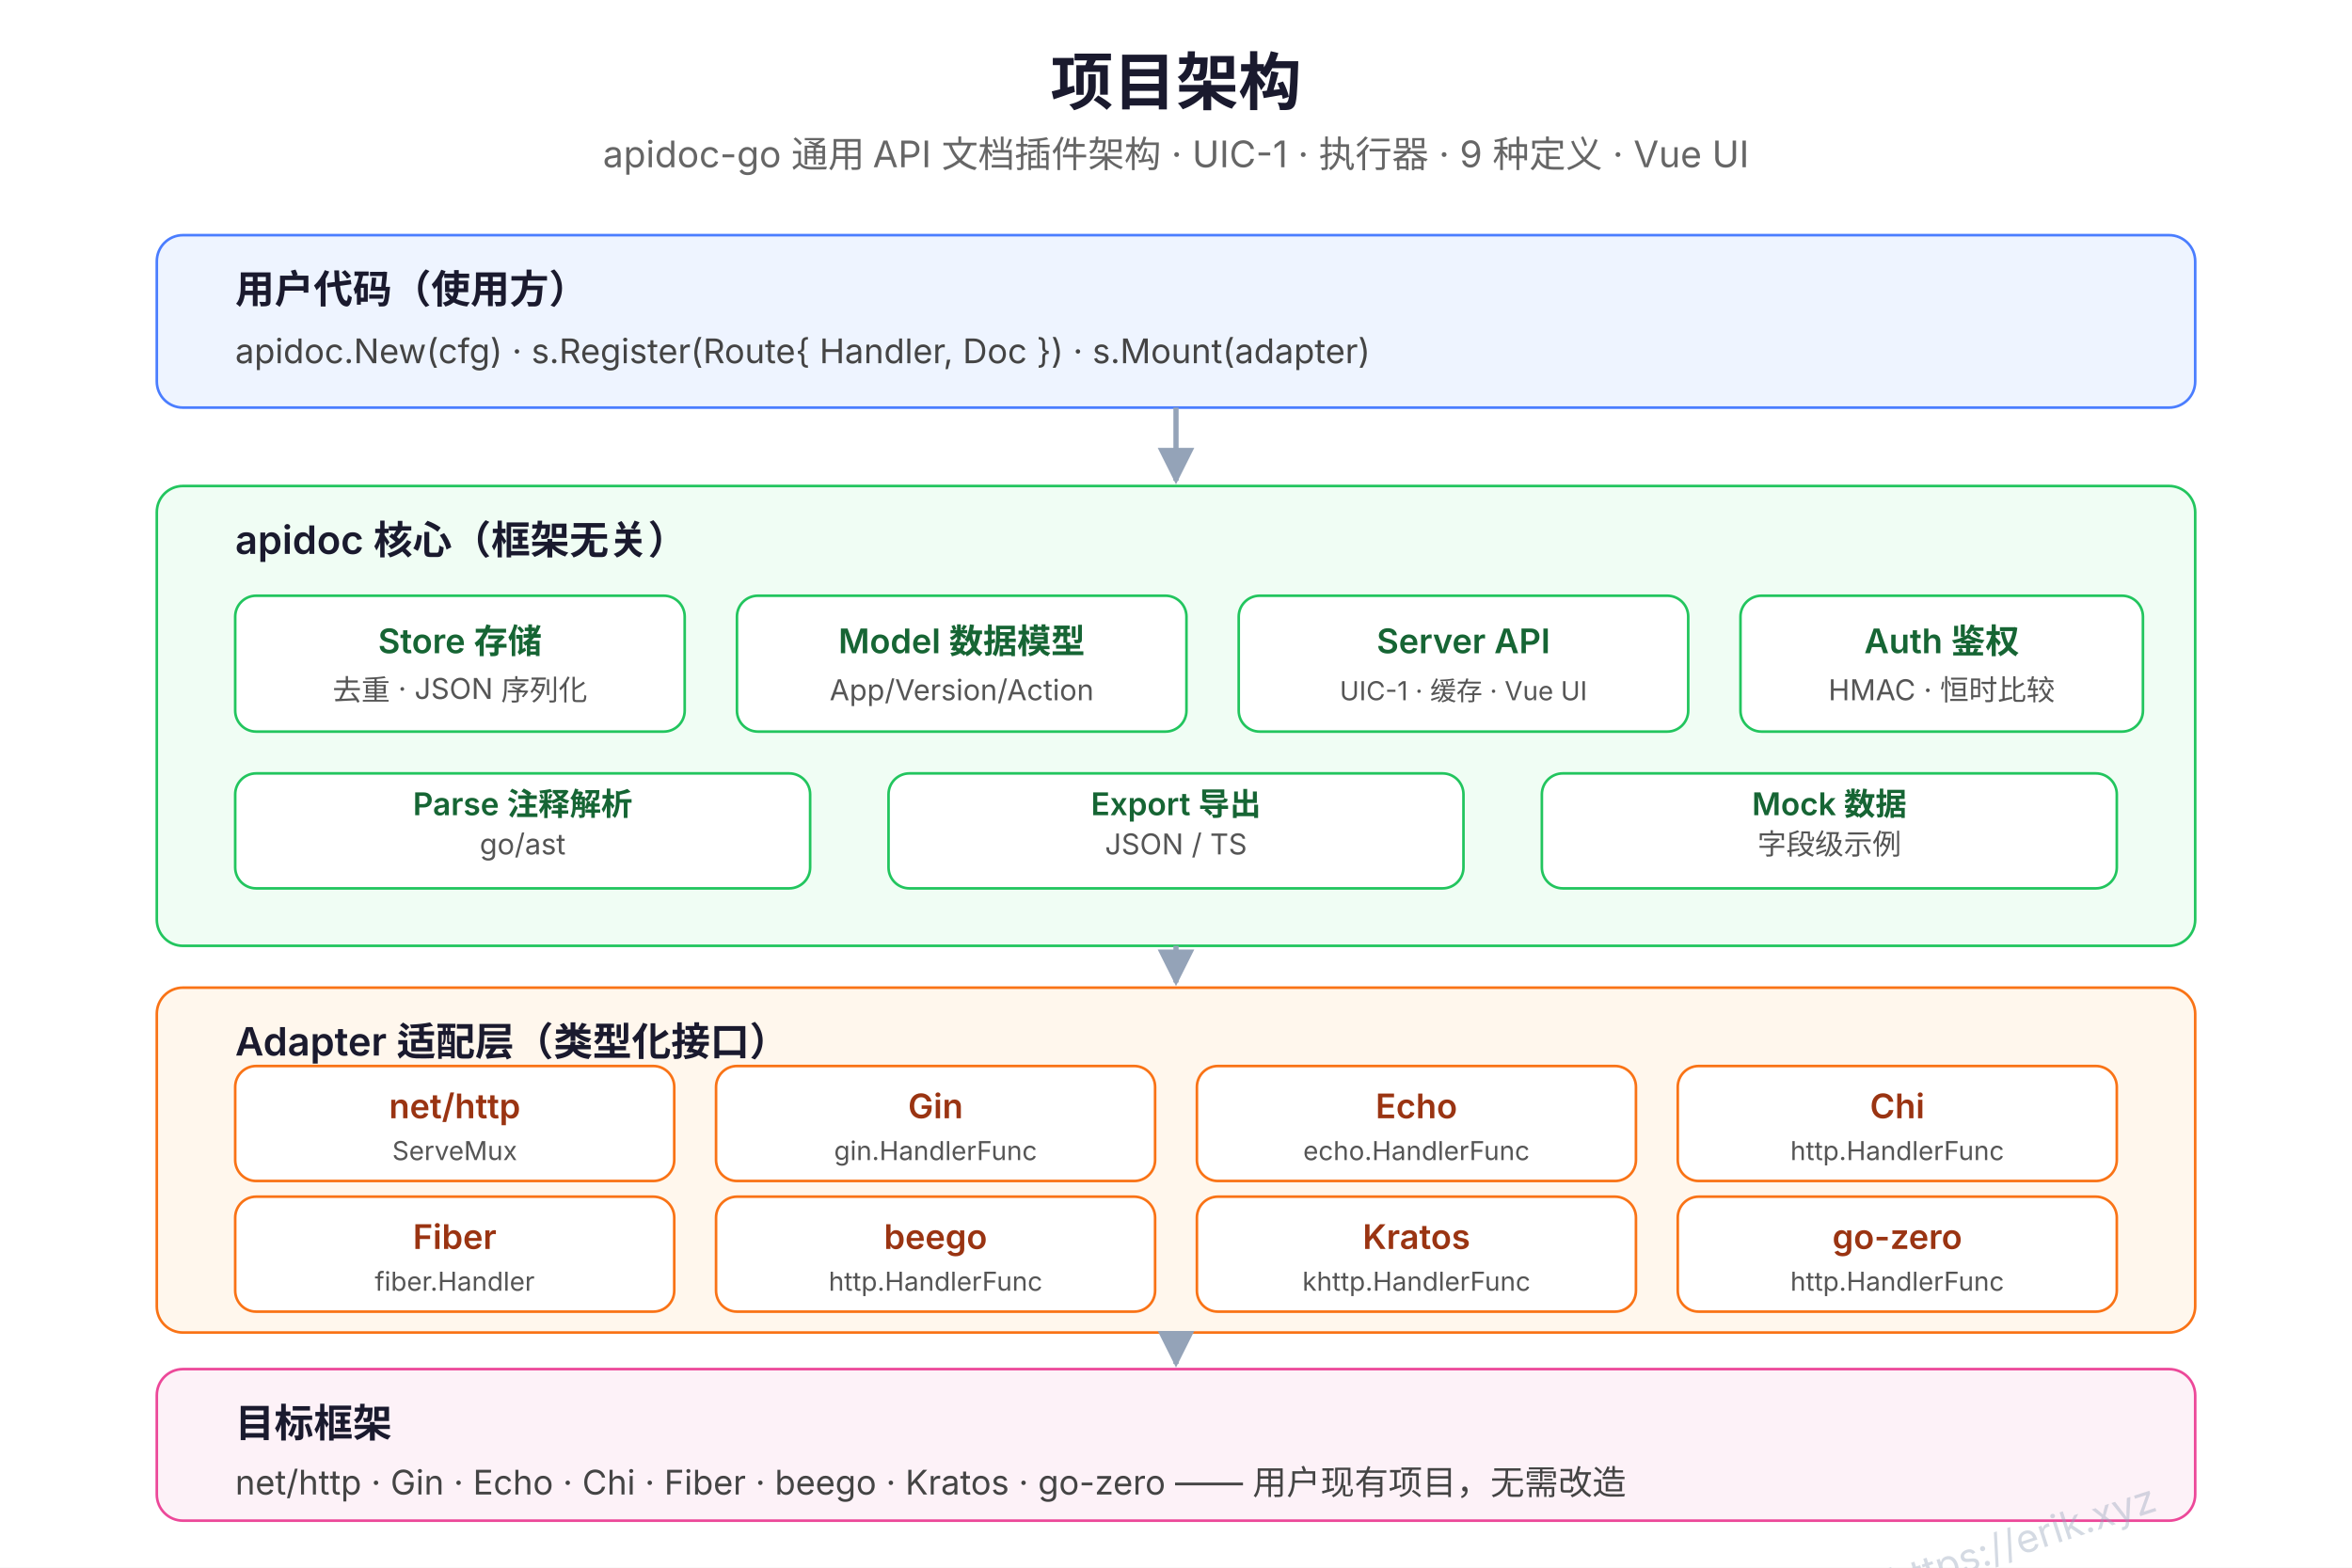
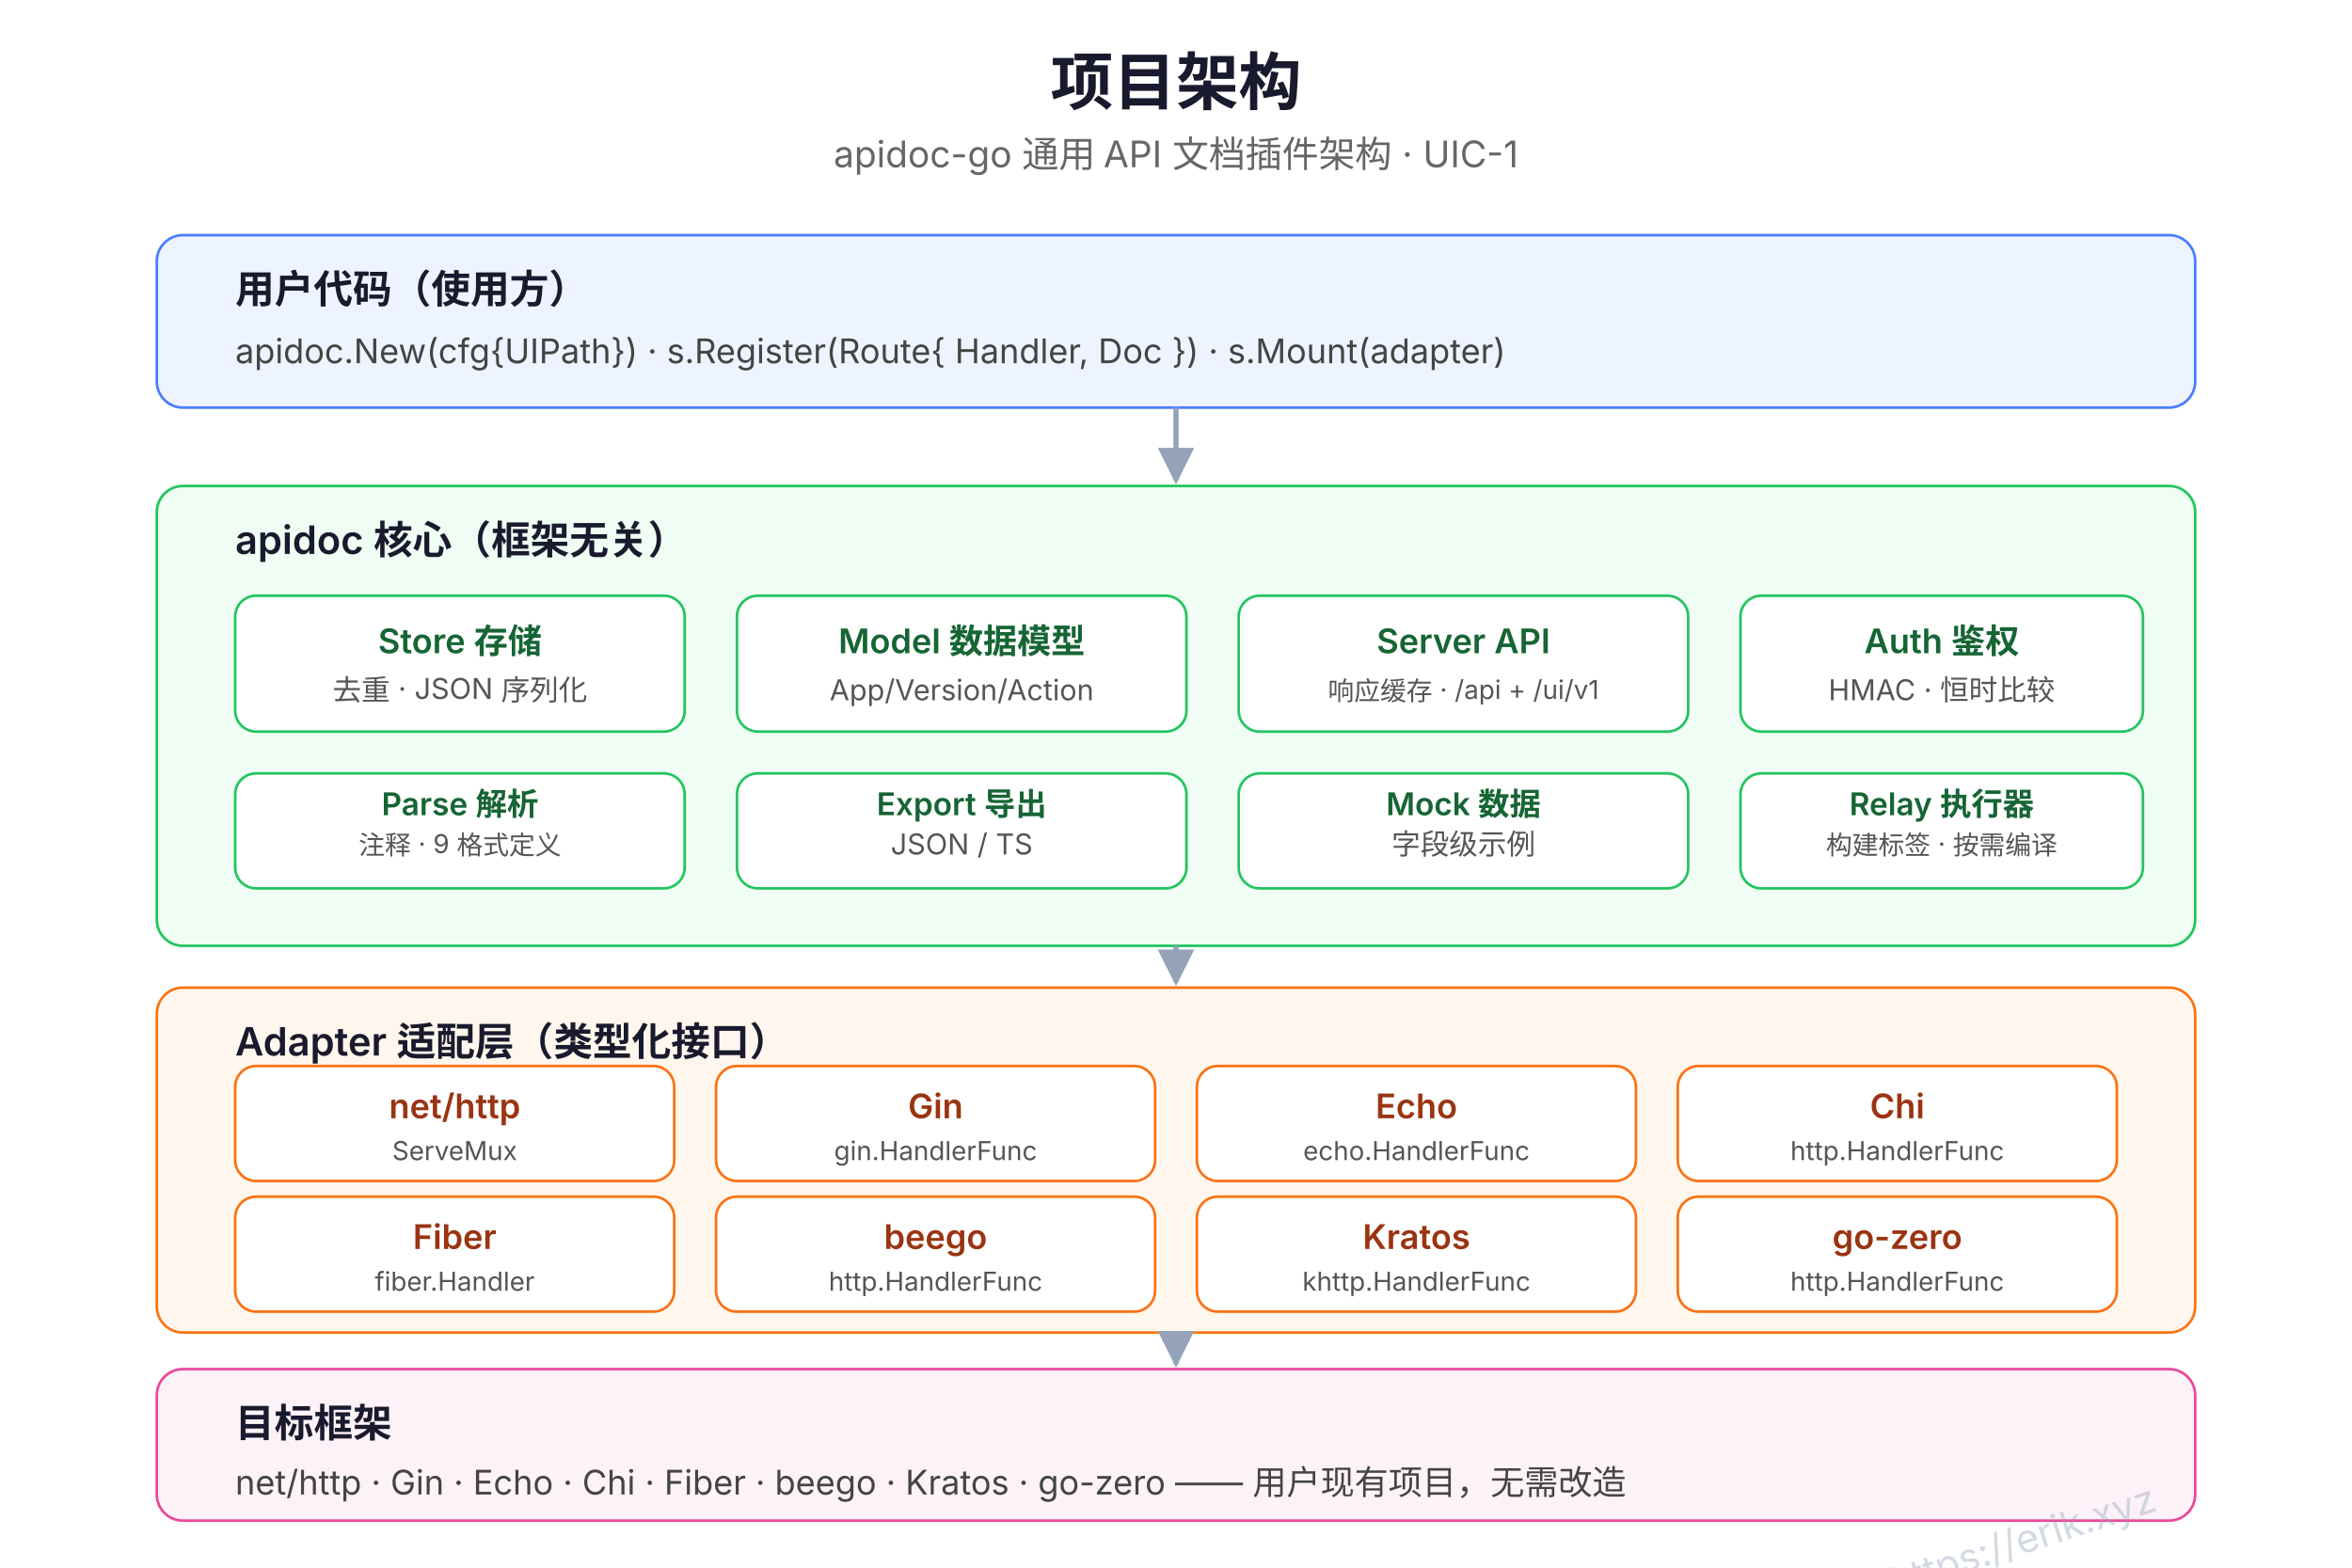
<svg xmlns="http://www.w3.org/2000/svg" viewBox="0 0 900 600" font-family="system-ui, -apple-system, 'Segoe UI', 'PingFang SC', sans-serif">
  <rect width="900" height="600" fill="#ffffff" />
  <text x="450" y="40" text-anchor="middle" font-size="24" font-weight="700" fill="#1a1a2e">项目架构</text>
-   <text x="450" y="64" text-anchor="middle" font-size="14" fill="#666">apidoc-go 通用 API 文档插件架构 · UIC-1 · 执行器 · 9 种定义 · Vue UI</text>
+   <text x="450" y="64" text-anchor="middle" font-size="14" fill="#666">apidoc-go 通用 API 文档插件架构 · UIC-1</text>
  <defs>
    <marker id="arrow" viewBox="0 0 10 10" refX="9" refY="5" markerWidth="7" markerHeight="7" orient="auto-start-reverse">
      <path d="M 0 0 L 10 5 L 0 10 z" fill="#94a3b8" />
    </marker>
  </defs>
  <rect x="60" y="90" width="780" height="66" rx="10" fill="#eef4ff" stroke="#4a7dff" />
  <text x="90" y="116" font-size="15" font-weight="600" fill="#1a1a2e">用户代码（使用方）</text>
-   <text x="90" y="139" font-size="13" fill="#444">apidoc.New(cfg) · s.Register(Route{ Handler, Doc }) · s.Mount(adapter)</text>
+   <text x="90" y="139" font-size="13" fill="#444">apidoc.New(cfg{UIPath}) · s.Register(Route{ Handler, Doc }) · s.Mount(adapter)</text>
  <rect x="60" y="186" width="780" height="176" rx="10" fill="#f0fdf4" stroke="#22c55e" />
  <text x="90" y="212" font-size="15" font-weight="600" fill="#1a1a2e">apidoc 核心（框架无关）</text>
  <rect x="90" y="228" width="172" height="52" rx="8" fill="#ffffff" stroke="#22c55e" />
  <text x="176" y="250" text-anchor="middle" font-size="13" font-weight="600" fill="#166534">Store 存储</text>
  <text x="176" y="268" text-anchor="middle" font-size="11" fill="#555">去重 · JSON 序列化</text>
  <rect x="282" y="228" width="172" height="52" rx="8" fill="#ffffff" stroke="#22c55e" />
  <text x="368" y="250" text-anchor="middle" font-size="13" font-weight="600" fill="#166534">Model 数据模型</text>
  <text x="368" y="268" text-anchor="middle" font-size="11" fill="#555">App/Version/Action</text>
  <rect x="474" y="228" width="172" height="52" rx="8" fill="#ffffff" stroke="#22c55e" />
  <text x="560" y="250" text-anchor="middle" font-size="13" font-weight="600" fill="#166534">Server API</text>
-   <text x="560" y="268" text-anchor="middle" font-size="10" fill="#555">UIC-1 · 缓存 · Vue UI</text>
+   <text x="560" y="268" text-anchor="middle" font-size="10" fill="#555">响应缓存 · /api + /ui/v1</text>
  <rect x="666" y="228" width="154" height="52" rx="8" fill="#ffffff" stroke="#22c55e" />
  <text x="743" y="250" text-anchor="middle" font-size="13" font-weight="600" fill="#166534">Auth 鉴权</text>
  <text x="743" y="268" text-anchor="middle" font-size="11" fill="#555">HMAC · 恒时比较</text>
-   <rect x="90" y="296" width="220" height="44" rx="8" fill="#ffffff" stroke="#22c55e" />
-   <text x="200" y="312" text-anchor="middle" font-size="12" font-weight="600" fill="#166534">Parse 注释解析</text>
-   <text x="200" y="327" text-anchor="middle" font-size="11" fill="#555">go/ast</text>
-   <rect x="340" y="296" width="220" height="44" rx="8" fill="#ffffff" stroke="#22c55e" />
-   <text x="450" y="312" text-anchor="middle" font-size="12" font-weight="600" fill="#166534">Export 导出</text>
-   <text x="450" y="327" text-anchor="middle" font-size="11" fill="#555">JSON / TS</text>
-   <rect x="590" y="296" width="220" height="44" rx="8" fill="#ffffff" stroke="#22c55e" />
-   <text x="700" y="312" text-anchor="middle" font-size="12" font-weight="600" fill="#166534">Mock 数据</text>
-   <text x="700" y="327" text-anchor="middle" font-size="11" fill="#555">字段级示例</text>
+   <rect x="90" y="296" width="172" height="44" rx="8" fill="#ffffff" stroke="#22c55e" />
+   <text x="176" y="312" text-anchor="middle" font-size="12" font-weight="600" fill="#166534">Parse 解析</text>
+   <text x="176" y="327" text-anchor="middle" font-size="10" fill="#555">注释 · 9 格式定义</text>
+   <rect x="282" y="296" width="172" height="44" rx="8" fill="#ffffff" stroke="#22c55e" />
+   <text x="368" y="312" text-anchor="middle" font-size="12" font-weight="600" fill="#166534">Export 导出</text>
+   <text x="368" y="327" text-anchor="middle" font-size="11" fill="#555">JSON / TS</text>
+   <rect x="474" y="296" width="172" height="44" rx="8" fill="#ffffff" stroke="#22c55e" />
+   <text x="560" y="312" text-anchor="middle" font-size="12" font-weight="600" fill="#166534">Mock 数据</text>
+   <text x="560" y="327" text-anchor="middle" font-size="11" fill="#555">字段级示例</text>
+   <rect x="666" y="296" width="154" height="44" rx="8" fill="#ffffff" stroke="#22c55e" />
+   <text x="743" y="312" text-anchor="middle" font-size="12" font-weight="600" fill="#166534">Relay 执行器</text>
+   <text x="743" y="327" text-anchor="middle" font-size="10" fill="#555">构建标签 · 按需编译</text>
  <rect x="60" y="378" width="780" height="132" rx="10" fill="#fff7ed" stroke="#f97316" />
  <text x="90" y="404" font-size="15" font-weight="600" fill="#1a1a2e">Adapter 适配层（类型化接口）</text>
  <rect x="90" y="408" width="168" height="44" rx="8" fill="#ffffff" stroke="#f97316" />
  <text x="174" y="428" text-anchor="middle" font-size="13" font-weight="600" fill="#9a3412">net/http</text>
  <text x="174" y="444" text-anchor="middle" font-size="10" fill="#555">ServeMux</text>
  <rect x="274" y="408" width="168" height="44" rx="8" fill="#ffffff" stroke="#f97316" />
  <text x="358" y="428" text-anchor="middle" font-size="13" font-weight="600" fill="#9a3412">Gin</text>
  <text x="358" y="444" text-anchor="middle" font-size="10" fill="#555">gin.HandlerFunc</text>
  <rect x="458" y="408" width="168" height="44" rx="8" fill="#ffffff" stroke="#f97316" />
  <text x="542" y="428" text-anchor="middle" font-size="13" font-weight="600" fill="#9a3412">Echo</text>
  <text x="542" y="444" text-anchor="middle" font-size="10" fill="#555">echo.HandlerFunc</text>
  <rect x="642" y="408" width="168" height="44" rx="8" fill="#ffffff" stroke="#f97316" />
  <text x="726" y="428" text-anchor="middle" font-size="13" font-weight="600" fill="#9a3412">Chi</text>
  <text x="726" y="444" text-anchor="middle" font-size="10" fill="#555">http.HandlerFunc</text>
  <rect x="90" y="458" width="168" height="44" rx="8" fill="#ffffff" stroke="#f97316" />
  <text x="174" y="478" text-anchor="middle" font-size="13" font-weight="600" fill="#9a3412">Fiber</text>
  <text x="174" y="494" text-anchor="middle" font-size="10" fill="#555">fiber.Handler</text>
  <rect x="274" y="458" width="168" height="44" rx="8" fill="#ffffff" stroke="#f97316" />
  <text x="358" y="478" text-anchor="middle" font-size="13" font-weight="600" fill="#9a3412">beego</text>
  <text x="358" y="494" text-anchor="middle" font-size="10" fill="#555">http.HandlerFunc</text>
  <rect x="458" y="458" width="168" height="44" rx="8" fill="#ffffff" stroke="#f97316" />
  <text x="542" y="478" text-anchor="middle" font-size="13" font-weight="600" fill="#9a3412">Kratos</text>
  <text x="542" y="494" text-anchor="middle" font-size="10" fill="#555">khttp.HandlerFunc</text>
  <rect x="642" y="458" width="168" height="44" rx="8" fill="#ffffff" stroke="#f97316" />
  <text x="726" y="478" text-anchor="middle" font-size="13" font-weight="600" fill="#9a3412">go-zero</text>
  <text x="726" y="494" text-anchor="middle" font-size="10" fill="#555">http.HandlerFunc</text>
  <rect x="60" y="524" width="780" height="58" rx="10" fill="#fdf2f8" stroke="#ec4899" />
  <text x="90" y="550" font-size="15" font-weight="600" fill="#1a1a2e">目标框架</text>
  <text x="90" y="572" font-size="13" fill="#444">net/http · Gin · Echo · Chi · Fiber · beego · Kratos · go-zero —— 用户现有项目，无需改造</text>
  <line x1="450" y1="156" x2="450" y2="184" stroke="#94a3b8" stroke-width="2" marker-end="url(#arrow)" />
  <line x1="450" y1="362" x2="450" y2="376" stroke="#94a3b8" stroke-width="2" marker-end="url(#arrow)" />
  <line x1="450" y1="510" x2="450" y2="522" stroke="#94a3b8" stroke-width="2" marker-end="url(#arrow)" />
  <g opacity="0.4">
    <text x="826" y="578" font-size="15" fill="#94a3b8" text-anchor="end" transform="rotate(-18 826 578)">https://erik.xyz</text>
  </g>
</svg>
